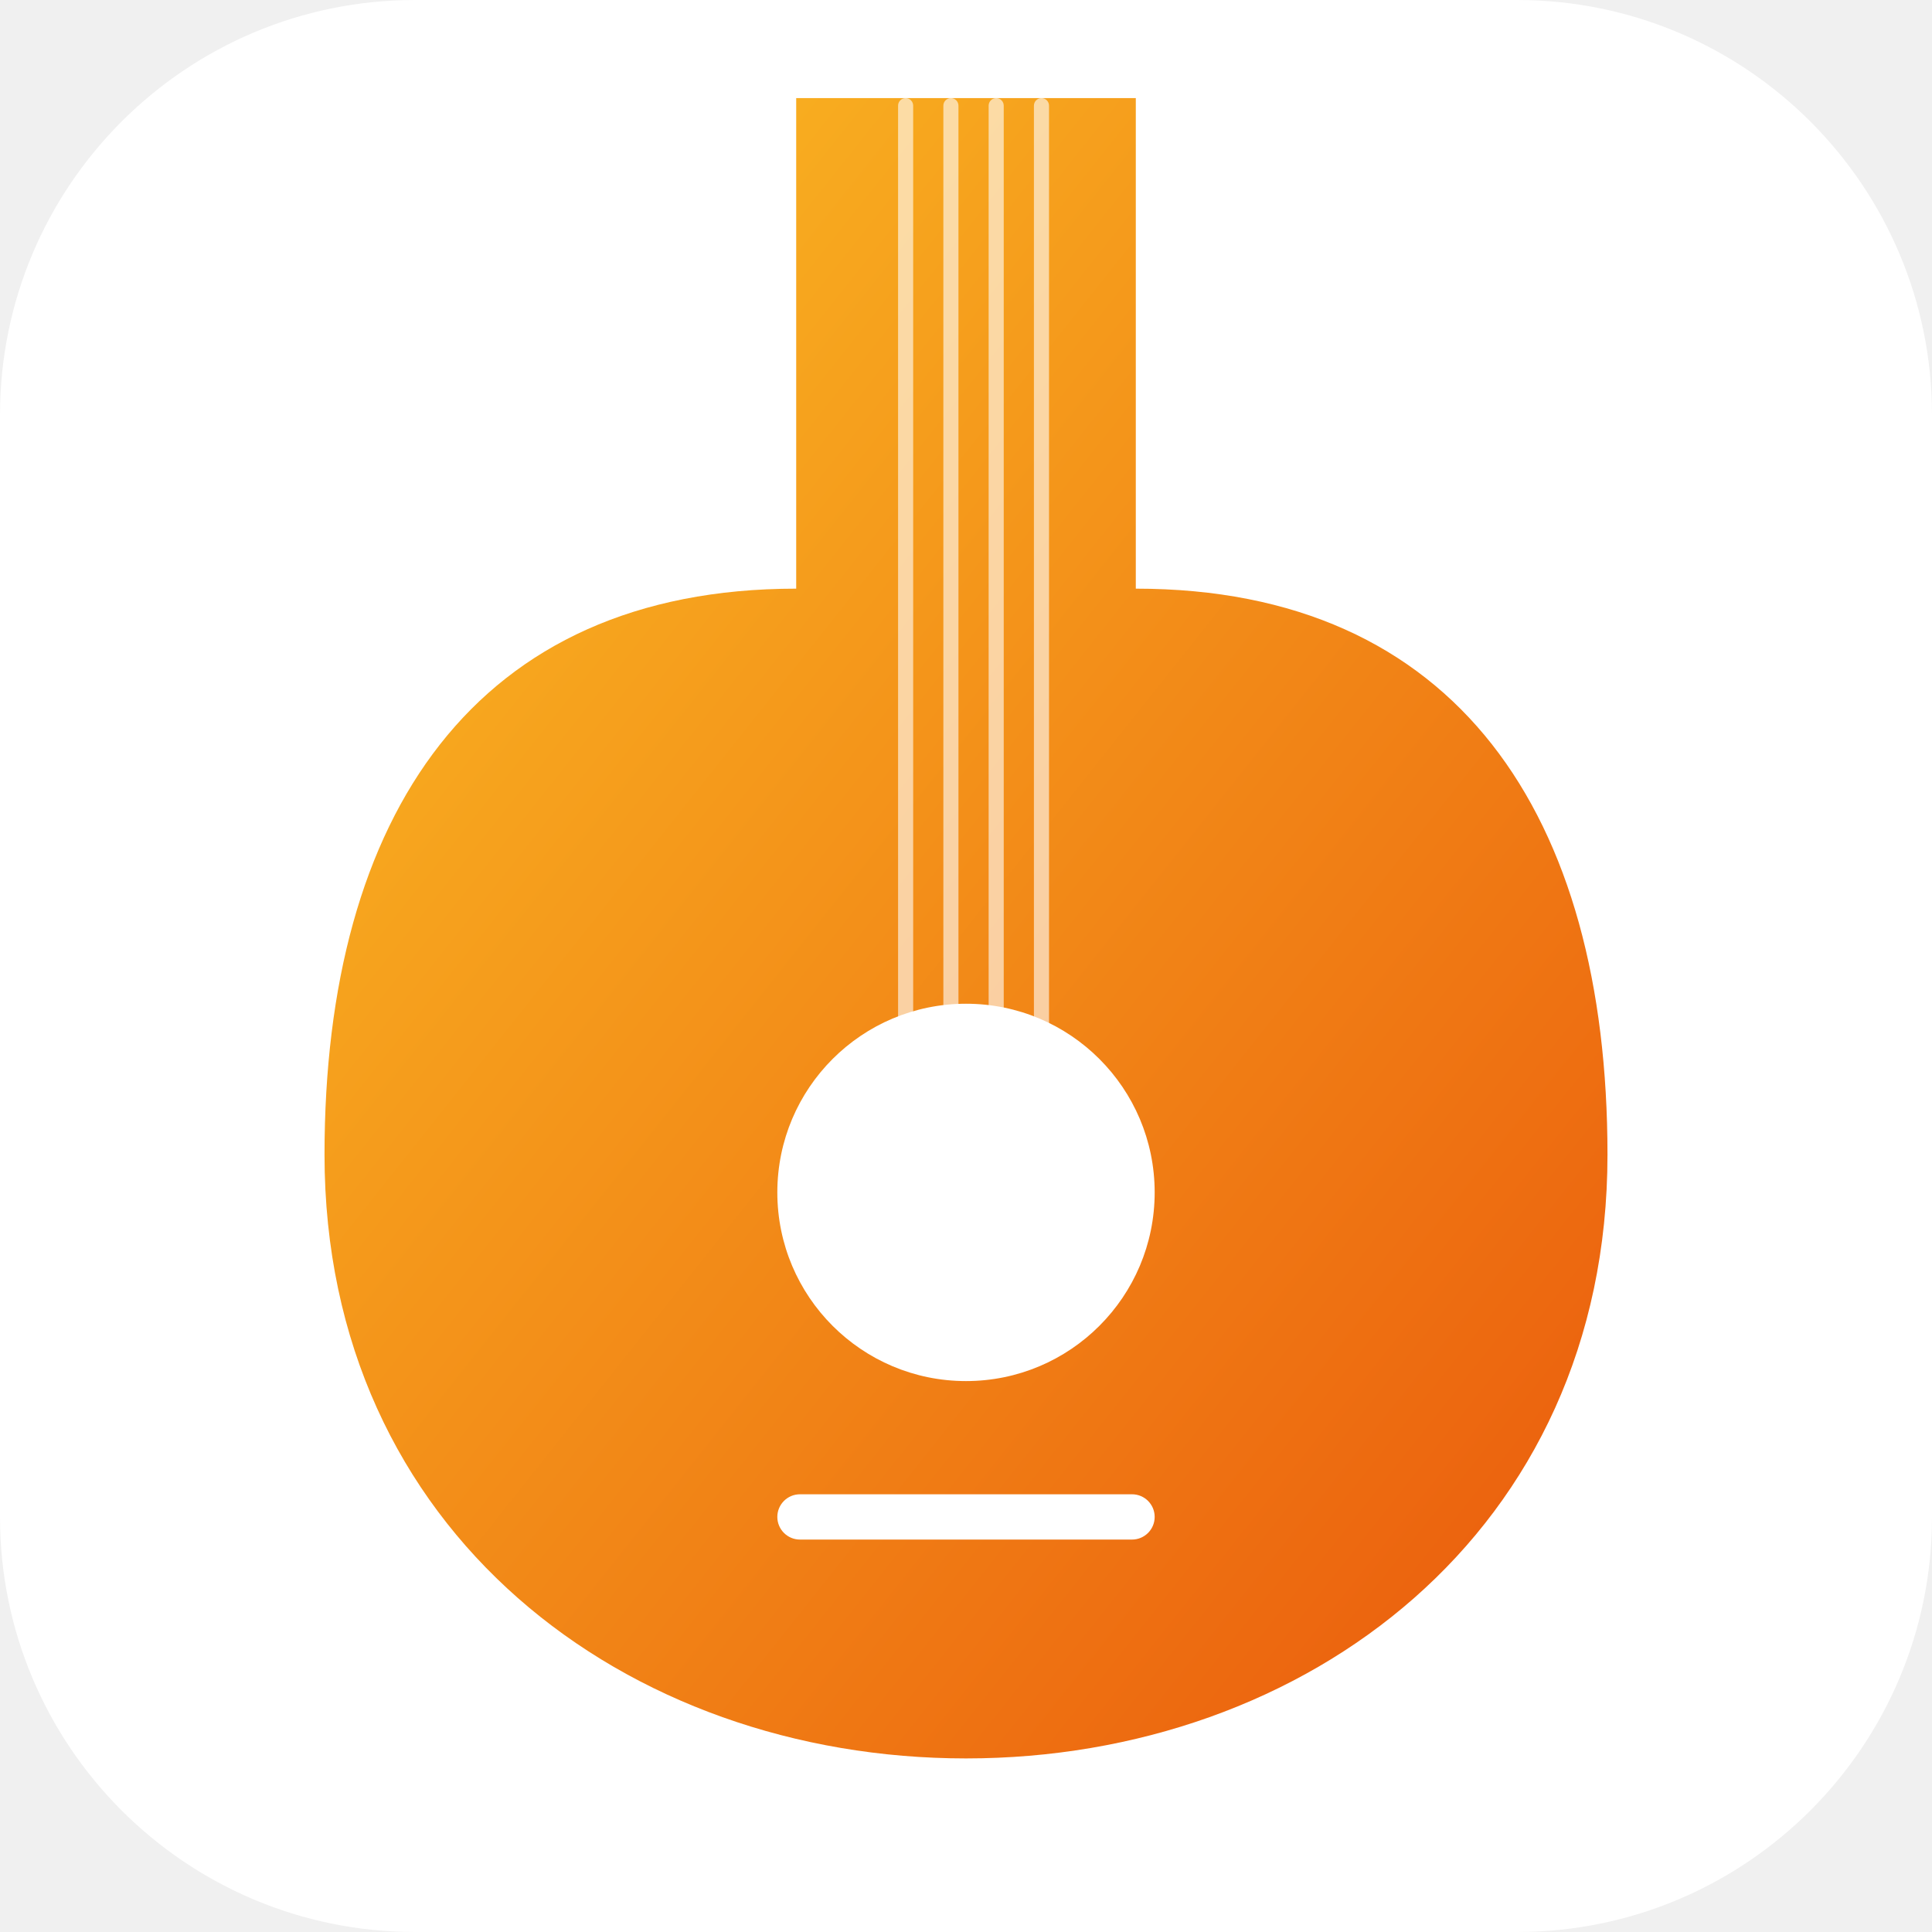
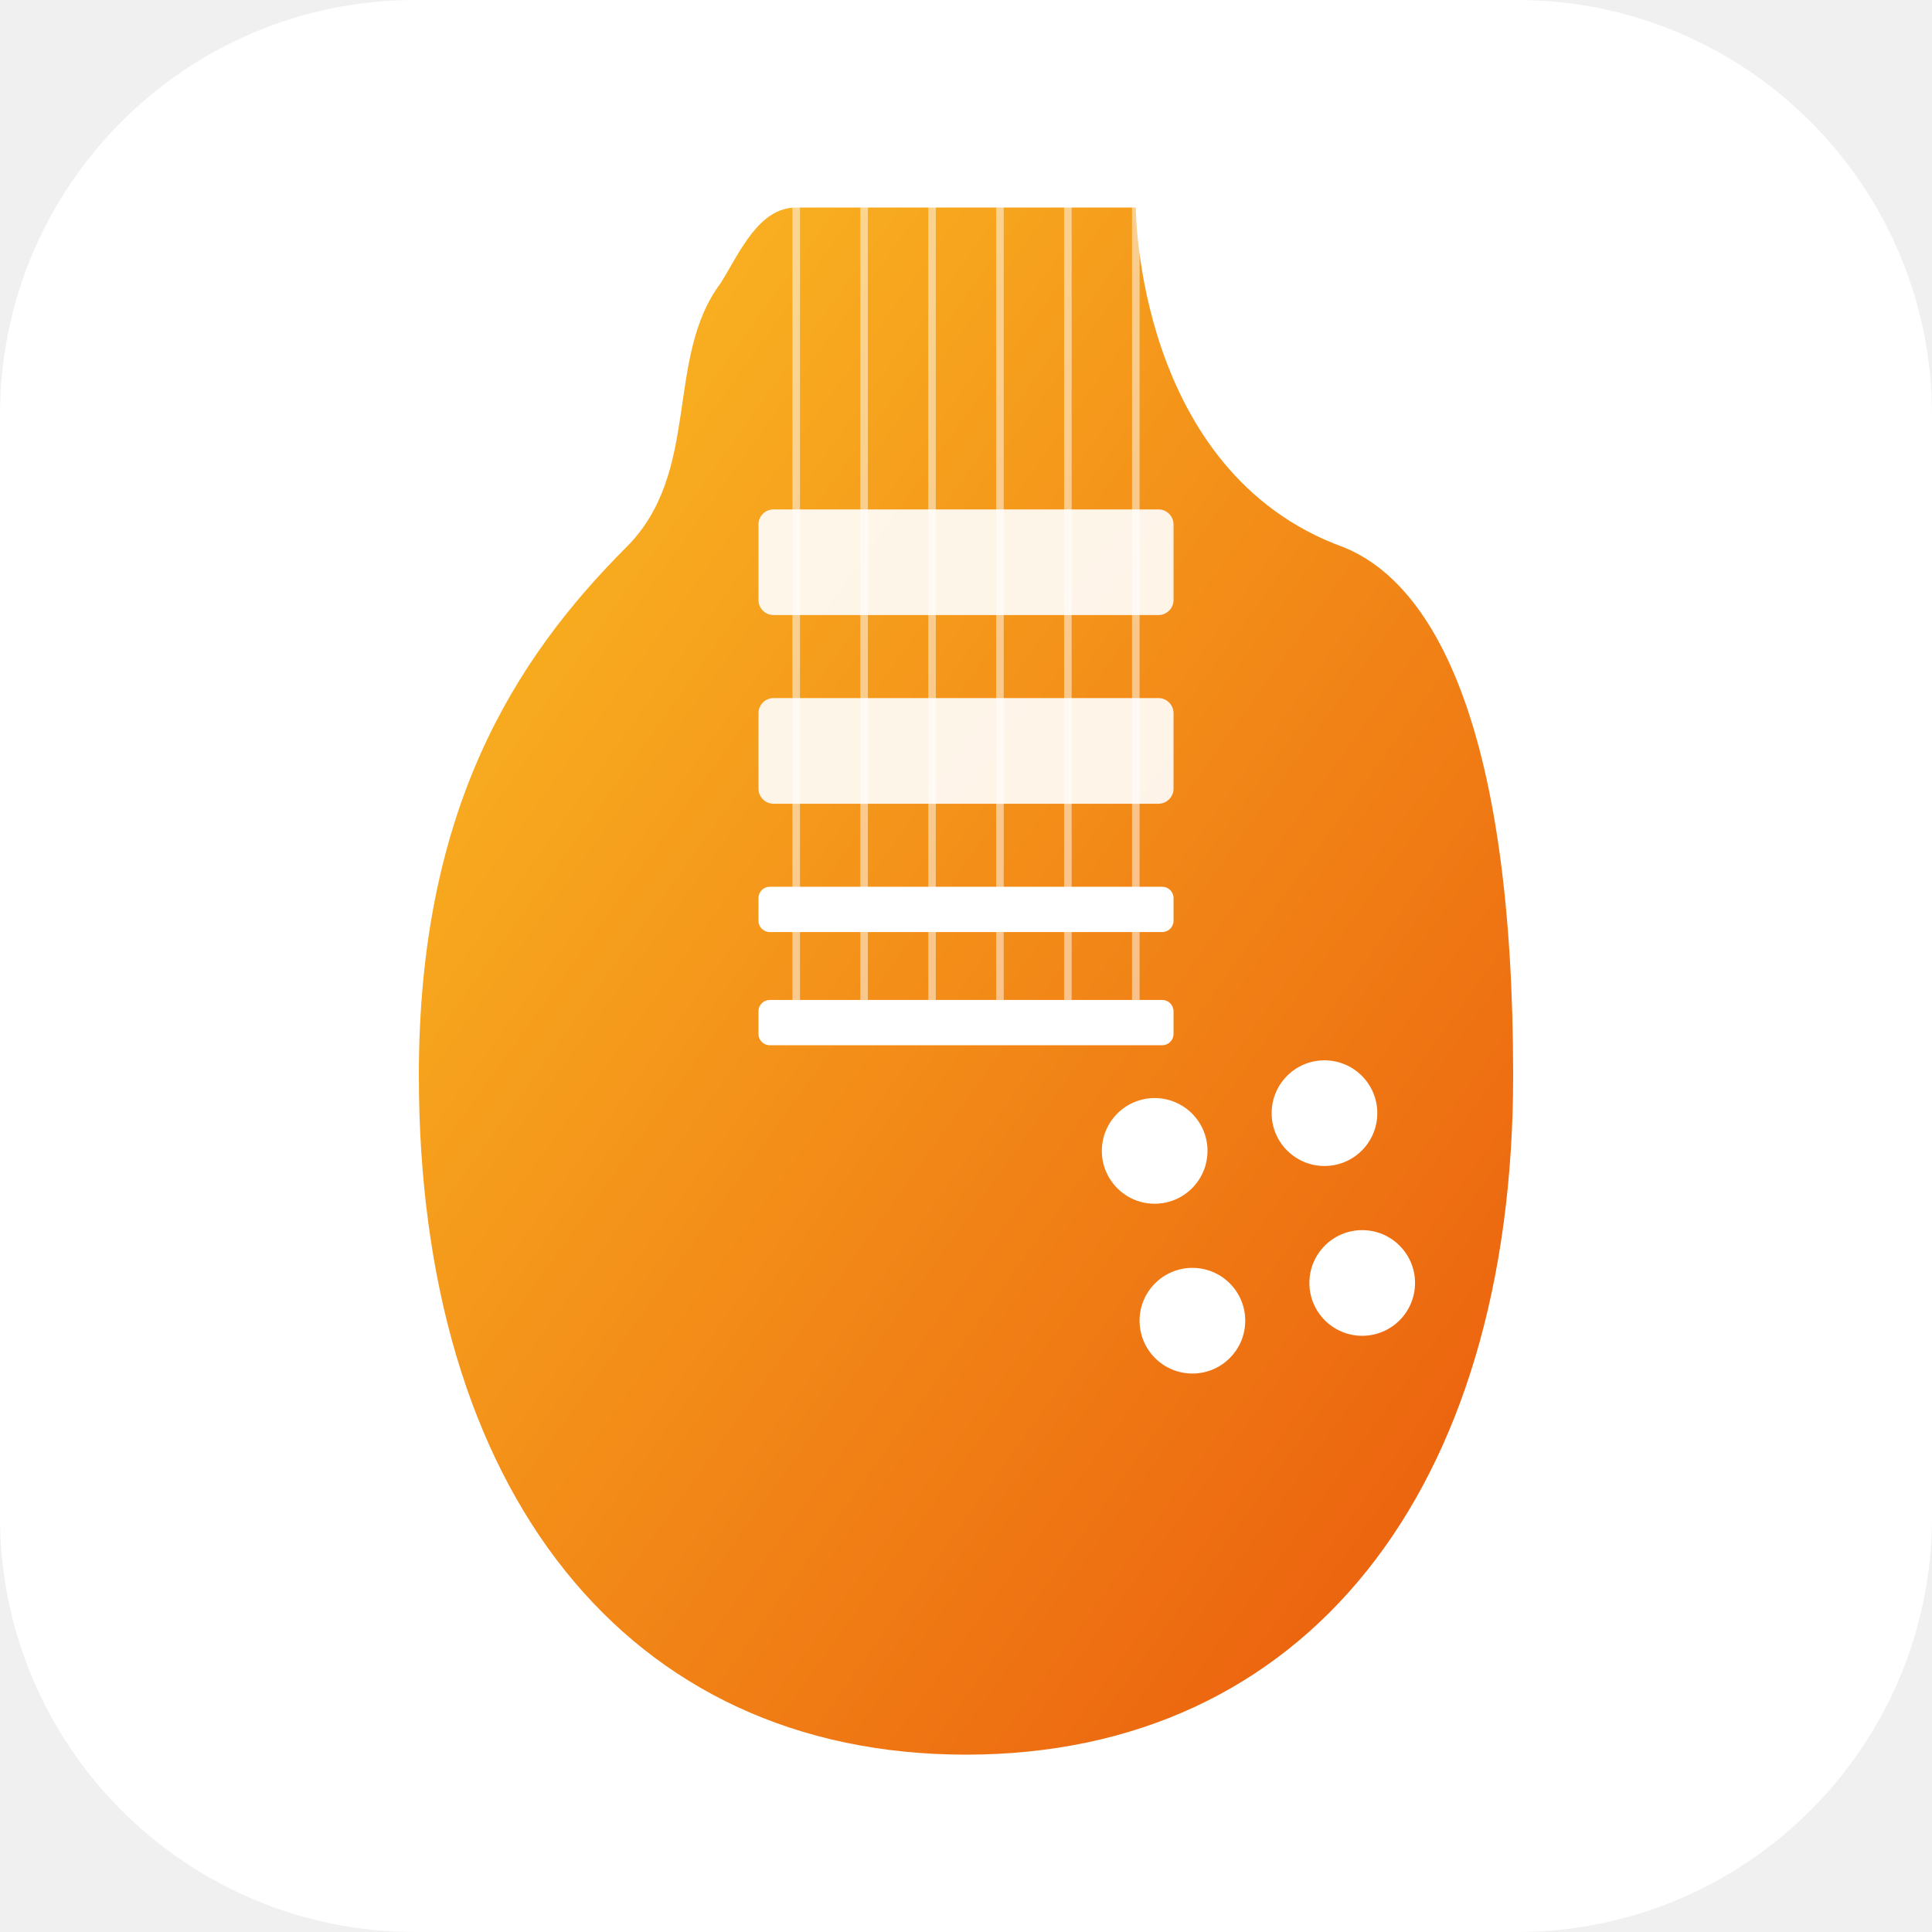
<svg xmlns="http://www.w3.org/2000/svg" viewBox="0 0 512 512">
  <defs>
-     <linearGradient id="orangeGrad" x1="0%" y1="0%" x2="100%" y2="100%">
+     <linearGradient id="bodyGrad" x1="0%" y1="0%" x2="100%" y2="100%">
      <stop offset="0%" stop-color="#fbbf24" />
      <stop offset="100%" stop-color="#ea580c" />
    </linearGradient>
+     <filter id="glow" x="-20%" y="-20%" width="140%" height="140%">
+       <feGaussianBlur stdDeviation="4" result="blur" />
+       <feComposite in="SourceGraphic" in2="blur" operator="over" />
+     </filter>
  </defs>
  <rect width="512" height="512" rx="110" fill="#ffffff" />
-   <g transform="translate(256, 256)">
-     <path d="M -45,-230               L -45,-100              C -130,-100 -170,-40 -170,50              C -170,150 -90,210 0,210              C 90,210 170,150 170,50              C 170,-40 130,-100 45,-100              L 45,-230               Z" fill="url(#orangeGrad)" />
-     <circle cx="0" cy="60" r="50" fill="#ffffff" />
-     <g fill="#ffffff" opacity="0.6">
-       <rect x="-18" y="-230" width="4" height="290" rx="2" />
-       <rect x="-6" y="-230" width="4" height="290" rx="2" />
-       <rect x="6" y="-230" width="4" height="290" rx="2" />
-       <rect x="18" y="-230" width="4" height="290" rx="2" />
+   <g transform="translate(256, 265)">
+     <path d="M -45,-210               L 45,-210               C 45,-210 45,-140 100,-120               C 125,-110 145,-70 145,20               C 145,130 90,200 0,200               C -90,200 -145,130 -145,20               C -145,-50 -120,-90 -90,-120               C -70,-140 -80,-170 -65,-190               C -60,-198 -55,-210 -45,-210               Z" fill="url(#bodyGrad)" />
+     <g fill="#ffffff">
+       <rect x="-55" y="-130" width="110" height="28" rx="4" opacity="0.9" />
+       <rect x="-55" y="-80" width="110" height="28" rx="4" opacity="0.9" />
+       <rect x="-55" y="-30" width="110" height="12" rx="3" />
+       <rect x="-55" y="0" width="110" height="12" rx="3" />
+       <circle cx="-95" cy="-145" r="10" opacity="0.9" />
+       <circle cx="50" cy="40" r="14" />
+       <circle cx="95" cy="30" r="14" />
+       <circle cx="60" cy="85" r="14" />
+       <circle cx="105" cy="75" r="14" />
    </g>
-     <rect x="-50" y="140" width="100" height="12" rx="6" fill="#ffffff" />
+     <g stroke="#ffffff" stroke-width="2" opacity="0.5" stroke-linecap="round">
+       <line x1="-45" y1="0" x2="-45" y2="-210" />
+       <line x1="-27" y1="0" x2="-27" y2="-210" />
+       <line x1="-9" y1="0" x2="-9" y2="-210" />
+       <line x1="9" y1="0" x2="9" y2="-210" />
+       <line x1="27" y1="0" x2="27" y2="-210" />
+       <line x1="45" y1="0" x2="45" y2="-210" />
+     </g>
  </g>
</svg>
